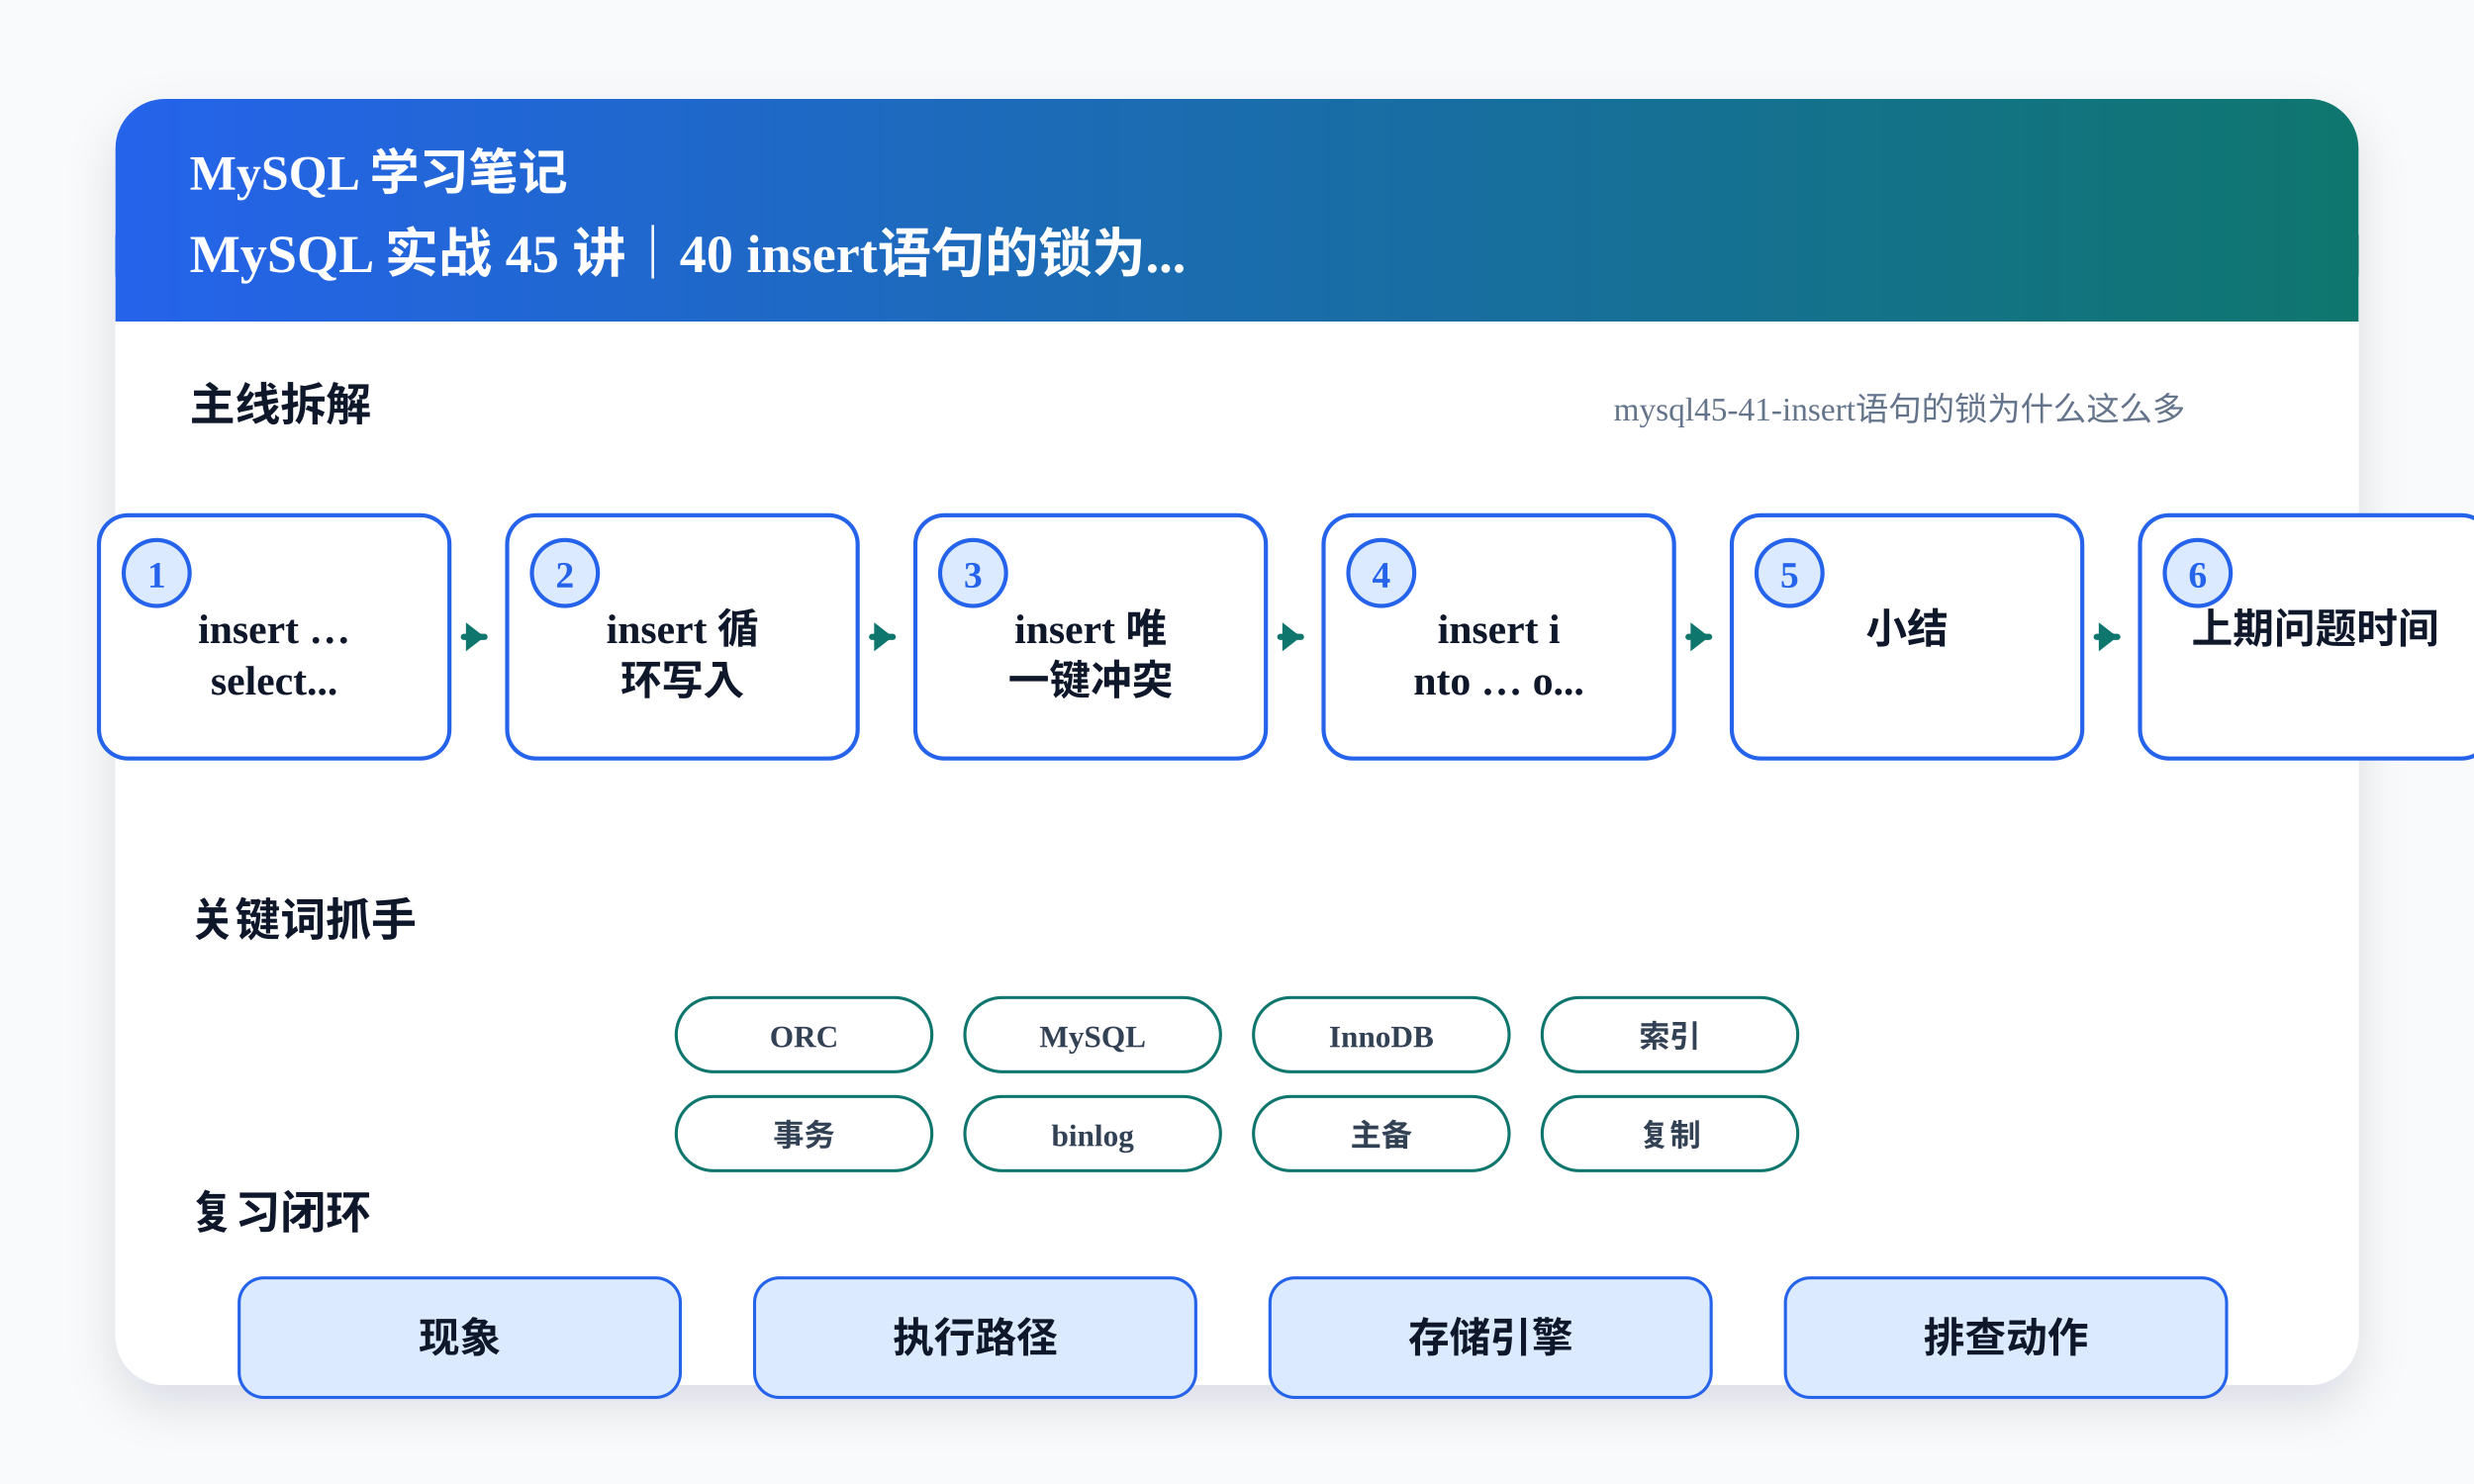
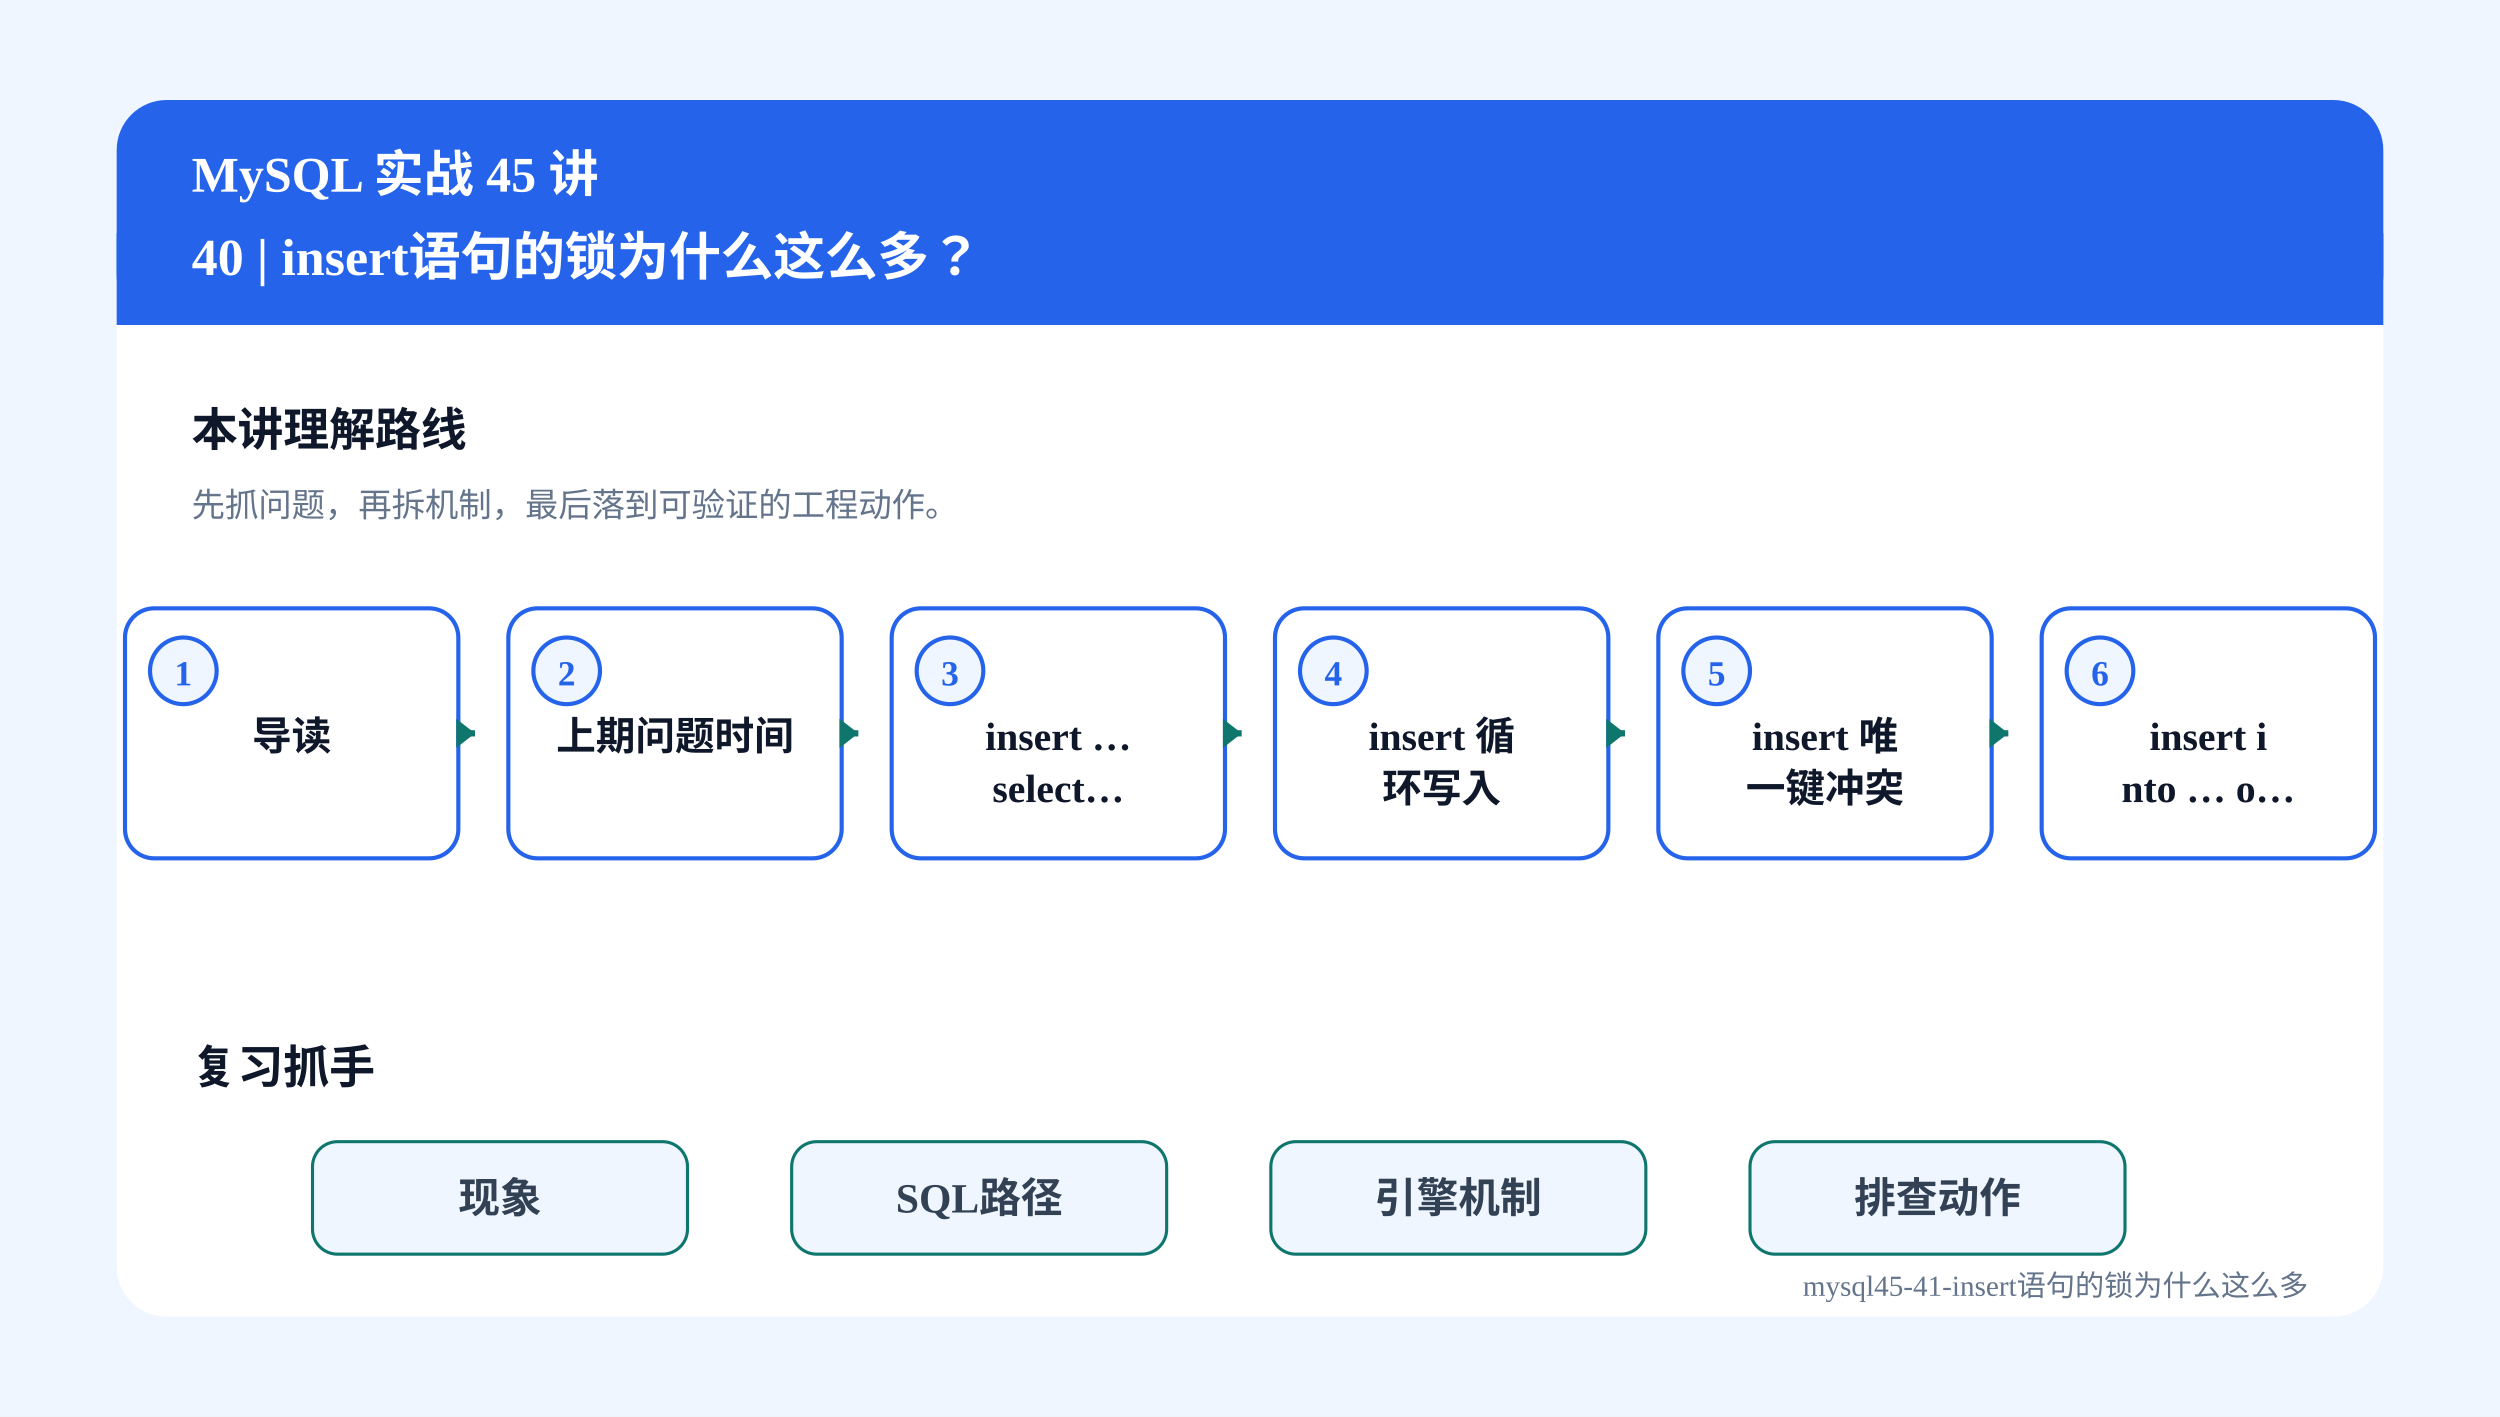
- <svg xmlns="http://www.w3.org/2000/svg" width="1200" height="720" viewBox="0 0 1200 720" role="img" aria-labelledby="title desc">
-   <defs>
-     <linearGradient id="header" x1="0" y1="0" x2="1" y2="0">
-       <stop offset="0%" stop-color="#2563eb" />
-       <stop offset="100%" stop-color="#0f766e" />
-     </linearGradient>
-     <filter id="shadow" x="-20%" y="-20%" width="140%" height="140%">
-       <feDropShadow dx="0" dy="10" stdDeviation="12" flood-color="#0f172a" flood-opacity="0.12" />
-     </filter>
-   </defs>
-   <rect width="1200" height="720" rx="0" fill="#f8fafc" />
-   <rect x="56" y="48" width="1088" height="624" rx="24" fill="#ffffff" filter="url(#shadow)" />
-   <rect x="56" y="48" width="1088" height="108" rx="24" fill="url(#header)" />
-   <rect x="56" y="114" width="1088" height="42" fill="url(#header)" />
-   <text x="92" y="92" font-size="24" font-weight="800" fill="#ffffff">MySQL 学习笔记</text>
-   <text x="92" y="132" text-anchor="start" font-size="26" font-weight="750" fill="#ffffff">MySQL 实战 45 讲｜40  insert语句的锁为...</text>
-   <text x="92" y="204" font-size="22" font-weight="700" fill="#0f172a">主线拆解</text>
-   <text x="1060" y="204" text-anchor="end" font-size="16" fill="#64748b">mysql45-41-insert语句的锁为什么这么多</text>
-   <rect x="48" y="250" width="170" height="118" rx="14" fill="#ffffff" stroke="#2563eb" stroke-width="2" />
-   <circle cx="76" cy="278" r="16" fill="#dbeafe" stroke="#2563eb" stroke-width="2" />
-   <text x="76" y="285" text-anchor="middle" font-size="18" font-weight="700" fill="#2563eb">1</text>
-   <text x="133" y="312" text-anchor="middle" font-size="20" font-weight="650" fill="#0f172a">insert …</text>
-   <text x="133" y="337" text-anchor="middle" font-size="20" font-weight="650" fill="#0f172a"> select...</text>
-   <path d="M 225 309 H 235" stroke="#0f766e" stroke-width="3" stroke-linecap="round" />
-   <path d="M 235 309 l -9 -7 v 14 z" fill="#0f766e" />
-   <rect x="246" y="250" width="170" height="118" rx="14" fill="#ffffff" stroke="#2563eb" stroke-width="2" />
-   <circle cx="274" cy="278" r="16" fill="#dbeafe" stroke="#2563eb" stroke-width="2" />
-   <text x="274" y="285" text-anchor="middle" font-size="18" font-weight="700" fill="#2563eb">2</text>
-   <text x="331" y="312" text-anchor="middle" font-size="20" font-weight="650" fill="#0f172a">insert 循</text>
-   <text x="331" y="337" text-anchor="middle" font-size="20" font-weight="650" fill="#0f172a">环写入</text>
-   <path d="M 423 309 H 433" stroke="#0f766e" stroke-width="3" stroke-linecap="round" />
-   <path d="M 433 309 l -9 -7 v 14 z" fill="#0f766e" />
-   <rect x="444" y="250" width="170" height="118" rx="14" fill="#ffffff" stroke="#2563eb" stroke-width="2" />
-   <circle cx="472" cy="278" r="16" fill="#dbeafe" stroke="#2563eb" stroke-width="2" />
-   <text x="472" y="285" text-anchor="middle" font-size="18" font-weight="700" fill="#2563eb">3</text>
-   <text x="529" y="312" text-anchor="middle" font-size="20" font-weight="650" fill="#0f172a">insert 唯</text>
-   <text x="529" y="337" text-anchor="middle" font-size="20" font-weight="650" fill="#0f172a">一键冲突</text>
-   <path d="M 621 309 H 631" stroke="#0f766e" stroke-width="3" stroke-linecap="round" />
-   <path d="M 631 309 l -9 -7 v 14 z" fill="#0f766e" />
-   <rect x="642" y="250" width="170" height="118" rx="14" fill="#ffffff" stroke="#2563eb" stroke-width="2" />
-   <circle cx="670" cy="278" r="16" fill="#dbeafe" stroke="#2563eb" stroke-width="2" />
-   <text x="670" y="285" text-anchor="middle" font-size="18" font-weight="700" fill="#2563eb">4</text>
-   <text x="727" y="312" text-anchor="middle" font-size="20" font-weight="650" fill="#0f172a">insert i</text>
-   <text x="727" y="337" text-anchor="middle" font-size="20" font-weight="650" fill="#0f172a">nto … o...</text>
-   <path d="M 819 309 H 829" stroke="#0f766e" stroke-width="3" stroke-linecap="round" />
-   <path d="M 829 309 l -9 -7 v 14 z" fill="#0f766e" />
-   <rect x="840" y="250" width="170" height="118" rx="14" fill="#ffffff" stroke="#2563eb" stroke-width="2" />
-   <circle cx="868" cy="278" r="16" fill="#dbeafe" stroke="#2563eb" stroke-width="2" />
-   <text x="868" y="285" text-anchor="middle" font-size="18" font-weight="700" fill="#2563eb">5</text>
-   <text x="925" y="312" text-anchor="middle" font-size="20" font-weight="650" fill="#0f172a">小结</text>
-   <path d="M 1017 309 H 1027" stroke="#0f766e" stroke-width="3" stroke-linecap="round" />
-   <path d="M 1027 309 l -9 -7 v 14 z" fill="#0f766e" />
-   <rect x="1038" y="250" width="170" height="118" rx="14" fill="#ffffff" stroke="#2563eb" stroke-width="2" />
-   <circle cx="1066" cy="278" r="16" fill="#dbeafe" stroke="#2563eb" stroke-width="2" />
-   <text x="1066" y="285" text-anchor="middle" font-size="18" font-weight="700" fill="#2563eb">6</text>
-   <text x="1123" y="312" text-anchor="middle" font-size="20" font-weight="650" fill="#0f172a">上期问题时间</text>
-   <text x="92" y="454" font-size="22" font-weight="700" fill="#0f172a">关键词抓手</text>
-   <rect x="328" y="484" width="124" height="36" rx="18" fill="#ffffff" stroke="#0f766e" stroke-width="1.5" />
-   <text x="390" y="508" text-anchor="middle" font-size="15" font-weight="600" fill="#334155">ORC</text>
-   <rect x="468" y="484" width="124" height="36" rx="18" fill="#ffffff" stroke="#0f766e" stroke-width="1.5" />
-   <text x="530" y="508" text-anchor="middle" font-size="15" font-weight="600" fill="#334155">MySQL</text>
-   <rect x="608" y="484" width="124" height="36" rx="18" fill="#ffffff" stroke="#0f766e" stroke-width="1.5" />
-   <text x="670" y="508" text-anchor="middle" font-size="15" font-weight="600" fill="#334155">InnoDB</text>
-   <rect x="748" y="484" width="124" height="36" rx="18" fill="#ffffff" stroke="#0f766e" stroke-width="1.5" />
-   <text x="810" y="508" text-anchor="middle" font-size="15" font-weight="600" fill="#334155">索引</text>
-   <rect x="328" y="532" width="124" height="36" rx="18" fill="#ffffff" stroke="#0f766e" stroke-width="1.5" />
-   <text x="390" y="556" text-anchor="middle" font-size="15" font-weight="600" fill="#334155">事务</text>
-   <rect x="468" y="532" width="124" height="36" rx="18" fill="#ffffff" stroke="#0f766e" stroke-width="1.5" />
-   <text x="530" y="556" text-anchor="middle" font-size="15" font-weight="600" fill="#334155">binlog</text>
-   <rect x="608" y="532" width="124" height="36" rx="18" fill="#ffffff" stroke="#0f766e" stroke-width="1.5" />
-   <text x="670" y="556" text-anchor="middle" font-size="15" font-weight="600" fill="#334155">主备</text>
-   <rect x="748" y="532" width="124" height="36" rx="18" fill="#ffffff" stroke="#0f766e" stroke-width="1.5" />
-   <text x="810" y="556" text-anchor="middle" font-size="15" font-weight="600" fill="#334155">复制</text>
-   <text x="92" y="596" font-size="22" font-weight="700" fill="#0f172a">复习闭环</text>
-   <rect x="116" y="620" width="214" height="58" rx="12" fill="#dbeafe" stroke="#2563eb" stroke-width="1.5" />
-   <text x="223" y="656" text-anchor="middle" font-size="20" font-weight="700" fill="#0f172a">现象</text>
-   <rect x="366" y="620" width="214" height="58" rx="12" fill="#dbeafe" stroke="#2563eb" stroke-width="1.5" />
-   <text x="473" y="656" text-anchor="middle" font-size="20" font-weight="700" fill="#0f172a">执行路径</text>
-   <rect x="616" y="620" width="214" height="58" rx="12" fill="#dbeafe" stroke="#2563eb" stroke-width="1.5" />
-   <text x="723" y="656" text-anchor="middle" font-size="20" font-weight="700" fill="#0f172a">存储引擎</text>
-   <rect x="866" y="620" width="214" height="58" rx="12" fill="#dbeafe" stroke="#2563eb" stroke-width="1.5" />
-   <text x="973" y="656" text-anchor="middle" font-size="20" font-weight="700" fill="#0f172a">排查动作</text>
+ <svg xmlns="http://www.w3.org/2000/svg" width="1200" height="680" viewBox="0 0 1200 680" role="img">
+   <rect width="1200" height="680" fill="#eff6ff" />
+   <rect x="56" y="48" width="1088" height="584" rx="24" fill="#ffffff" />
+   <rect x="56" y="48" width="1088" height="108" rx="24" fill="#2563eb" />
+   <rect x="56" y="112" width="1088" height="44" fill="#2563eb" />
+   <text x="92" y="92" font-size="24" font-weight="800" fill="#fff">MySQL 实战 45 讲</text>
+   <text x="92" y="132" text-anchor="start" font-size="25" font-weight="700" fill="#fff">40 | insert语句的锁为什么这么多？</text>
+   <text x="92" y="214" font-size="22" font-weight="800" fill="#0f172a">本讲理解路线</text>
+   <text x="92" y="248" font-size="16" fill="#64748b">先抓问题，再拆机制，最后落到可验证的工程动作。</text>
+   <rect x="60" y="292" width="160" height="120" rx="14" fill="#fff" stroke="#2563eb" stroke-width="2" />
+   <circle cx="88" cy="322" r="16" fill="#eff6ff" stroke="#2563eb" stroke-width="2" />
+   <text x="88" y="329" text-anchor="middle" font-size="17" font-weight="700" fill="#2563eb">1</text>
+   <text x="140" y="360" text-anchor="middle" font-size="19" font-weight="700" fill="#0f172a">导读</text>
+   <path d="M 226 352 H 228" stroke="#0f766e" stroke-width="3" />
+   <path d="M 228 352 l -9 -7 v14 z" fill="#0f766e" />
+   <rect x="244" y="292" width="160" height="120" rx="14" fill="#fff" stroke="#2563eb" stroke-width="2" />
+   <circle cx="272" cy="322" r="16" fill="#eff6ff" stroke="#2563eb" stroke-width="2" />
+   <text x="272" y="329" text-anchor="middle" font-size="17" font-weight="700" fill="#2563eb">2</text>
+   <text x="324" y="360" text-anchor="middle" font-size="19" font-weight="700" fill="#0f172a">上期问题时间</text>
+   <path d="M 410 352 H 412" stroke="#0f766e" stroke-width="3" />
+   <path d="M 412 352 l -9 -7 v14 z" fill="#0f766e" />
+   <rect x="428" y="292" width="160" height="120" rx="14" fill="#fff" stroke="#2563eb" stroke-width="2" />
+   <circle cx="456" cy="322" r="16" fill="#eff6ff" stroke="#2563eb" stroke-width="2" />
+   <text x="456" y="329" text-anchor="middle" font-size="17" font-weight="700" fill="#2563eb">3</text>
+   <text x="508" y="360" text-anchor="middle" font-size="19" font-weight="700" fill="#0f172a">insert …</text>
+   <text x="508" y="385" text-anchor="middle" font-size="19" font-weight="700" fill="#0f172a"> select…</text>
+   <path d="M 594 352 H 596" stroke="#0f766e" stroke-width="3" />
+   <path d="M 596 352 l -9 -7 v14 z" fill="#0f766e" />
+   <rect x="612" y="292" width="160" height="120" rx="14" fill="#fff" stroke="#2563eb" stroke-width="2" />
+   <circle cx="640" cy="322" r="16" fill="#eff6ff" stroke="#2563eb" stroke-width="2" />
+   <text x="640" y="329" text-anchor="middle" font-size="17" font-weight="700" fill="#2563eb">4</text>
+   <text x="692" y="360" text-anchor="middle" font-size="19" font-weight="700" fill="#0f172a">insert 循</text>
+   <text x="692" y="385" text-anchor="middle" font-size="19" font-weight="700" fill="#0f172a">环写入</text>
+   <path d="M 778 352 H 780" stroke="#0f766e" stroke-width="3" />
+   <path d="M 780 352 l -9 -7 v14 z" fill="#0f766e" />
+   <rect x="796" y="292" width="160" height="120" rx="14" fill="#fff" stroke="#2563eb" stroke-width="2" />
+   <circle cx="824" cy="322" r="16" fill="#eff6ff" stroke="#2563eb" stroke-width="2" />
+   <text x="824" y="329" text-anchor="middle" font-size="17" font-weight="700" fill="#2563eb">5</text>
+   <text x="876" y="360" text-anchor="middle" font-size="19" font-weight="700" fill="#0f172a">insert 唯</text>
+   <text x="876" y="385" text-anchor="middle" font-size="19" font-weight="700" fill="#0f172a">一键冲突</text>
+   <path d="M 962 352 H 964" stroke="#0f766e" stroke-width="3" />
+   <path d="M 964 352 l -9 -7 v14 z" fill="#0f766e" />
+   <rect x="980" y="292" width="160" height="120" rx="14" fill="#fff" stroke="#2563eb" stroke-width="2" />
+   <circle cx="1008" cy="322" r="16" fill="#eff6ff" stroke="#2563eb" stroke-width="2" />
+   <text x="1008" y="329" text-anchor="middle" font-size="17" font-weight="700" fill="#2563eb">6</text>
+   <text x="1060" y="360" text-anchor="middle" font-size="19" font-weight="700" fill="#0f172a">insert i</text>
+   <text x="1060" y="385" text-anchor="middle" font-size="19" font-weight="700" fill="#0f172a">nto … o…</text>
+   <text x="92" y="520" font-size="22" font-weight="800" fill="#0f172a">复习抓手</text>
+   <rect x="150" y="548" width="180" height="54" rx="12" fill="#eff6ff" stroke="#0f766e" stroke-width="1.5" />
+   <text x="240" y="582" text-anchor="middle" font-size="20" font-weight="700" fill="#334155">现象</text>
+   <rect x="380" y="548" width="180" height="54" rx="12" fill="#eff6ff" stroke="#0f766e" stroke-width="1.5" />
+   <text x="470" y="582" text-anchor="middle" font-size="20" font-weight="700" fill="#334155">SQL路径</text>
+   <rect x="610" y="548" width="180" height="54" rx="12" fill="#eff6ff" stroke="#0f766e" stroke-width="1.5" />
+   <text x="700" y="582" text-anchor="middle" font-size="20" font-weight="700" fill="#334155">引擎机制</text>
+   <rect x="840" y="548" width="180" height="54" rx="12" fill="#eff6ff" stroke="#0f766e" stroke-width="1.5" />
+   <text x="930" y="582" text-anchor="middle" font-size="20" font-weight="700" fill="#334155">排查动作</text>
+   <text x="1108" y="622" text-anchor="end" font-size="14" fill="#64748b">mysql45-41-insert语句的锁为什么这么多</text>
</svg>
